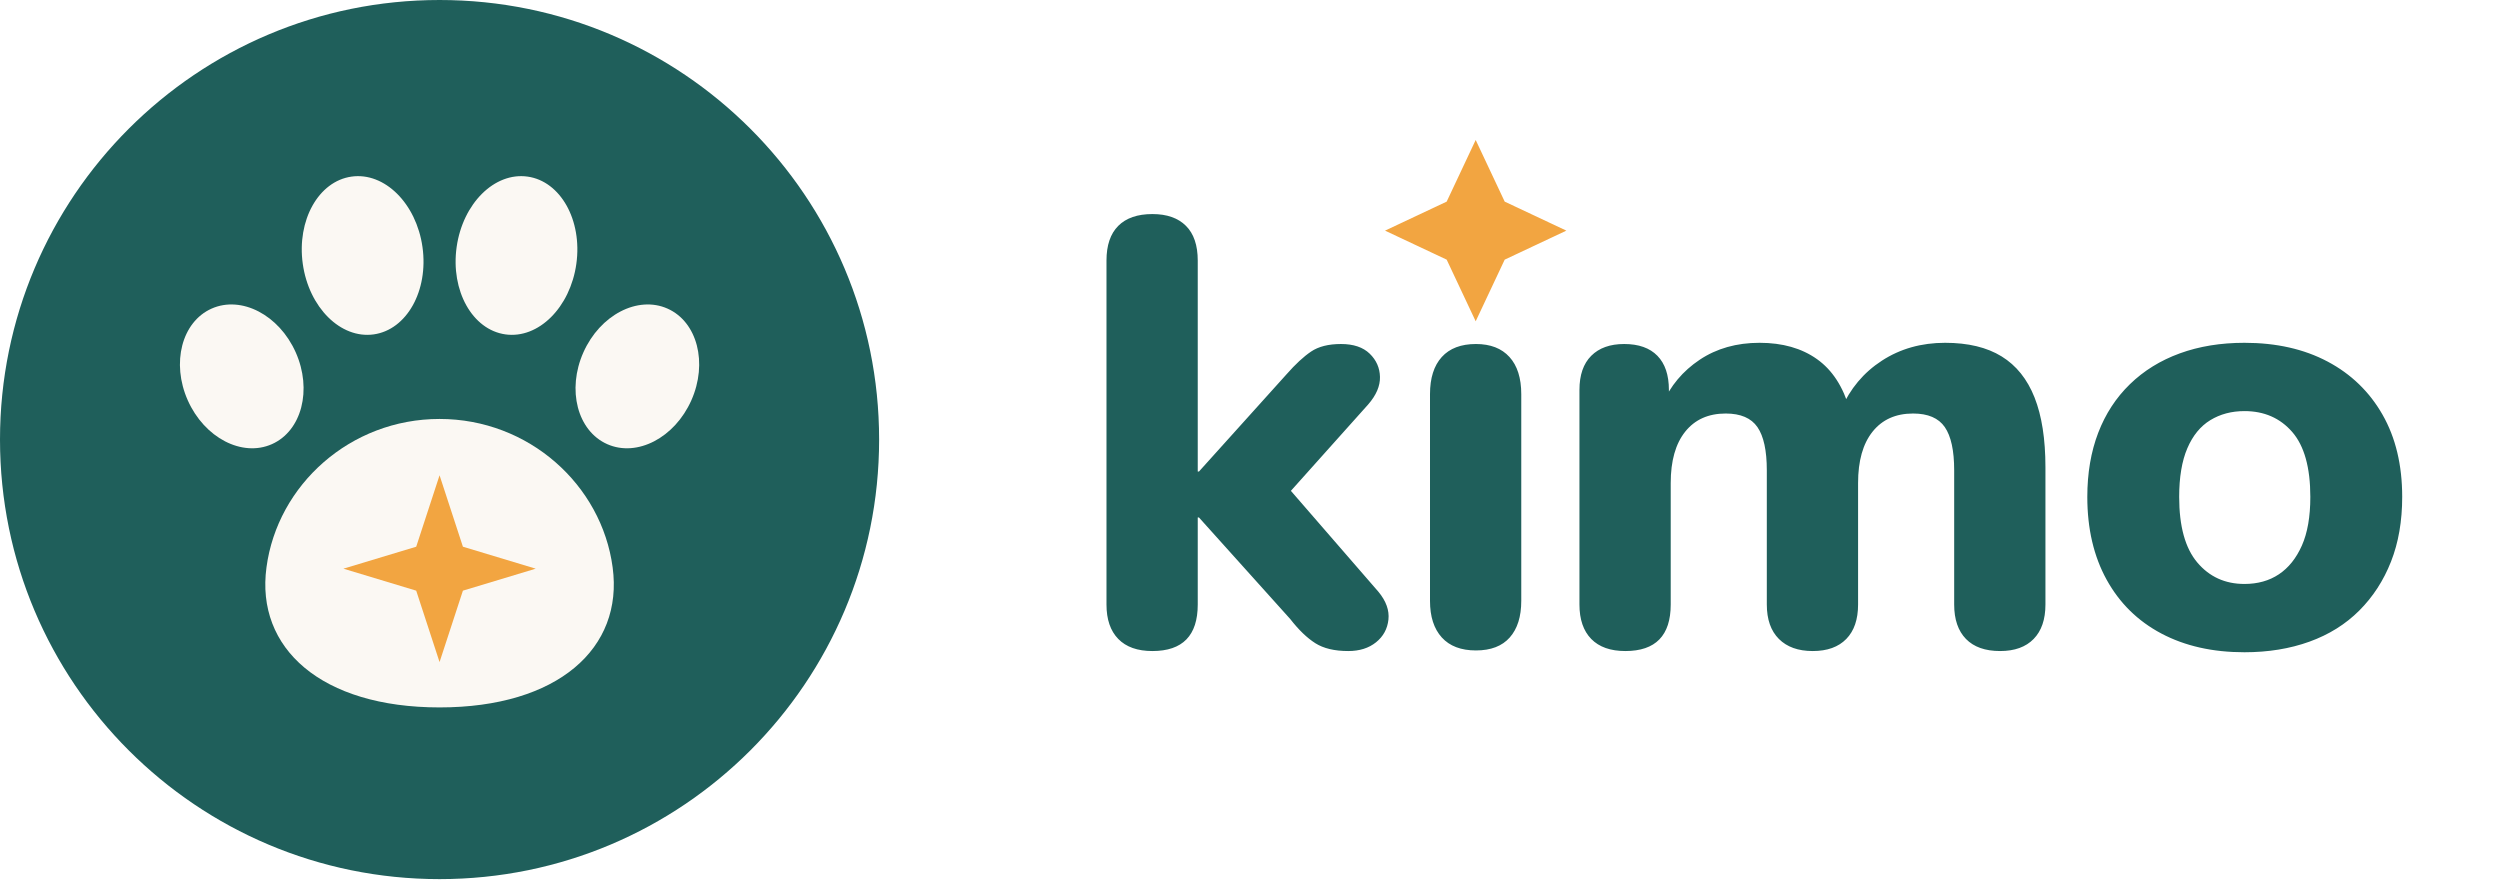
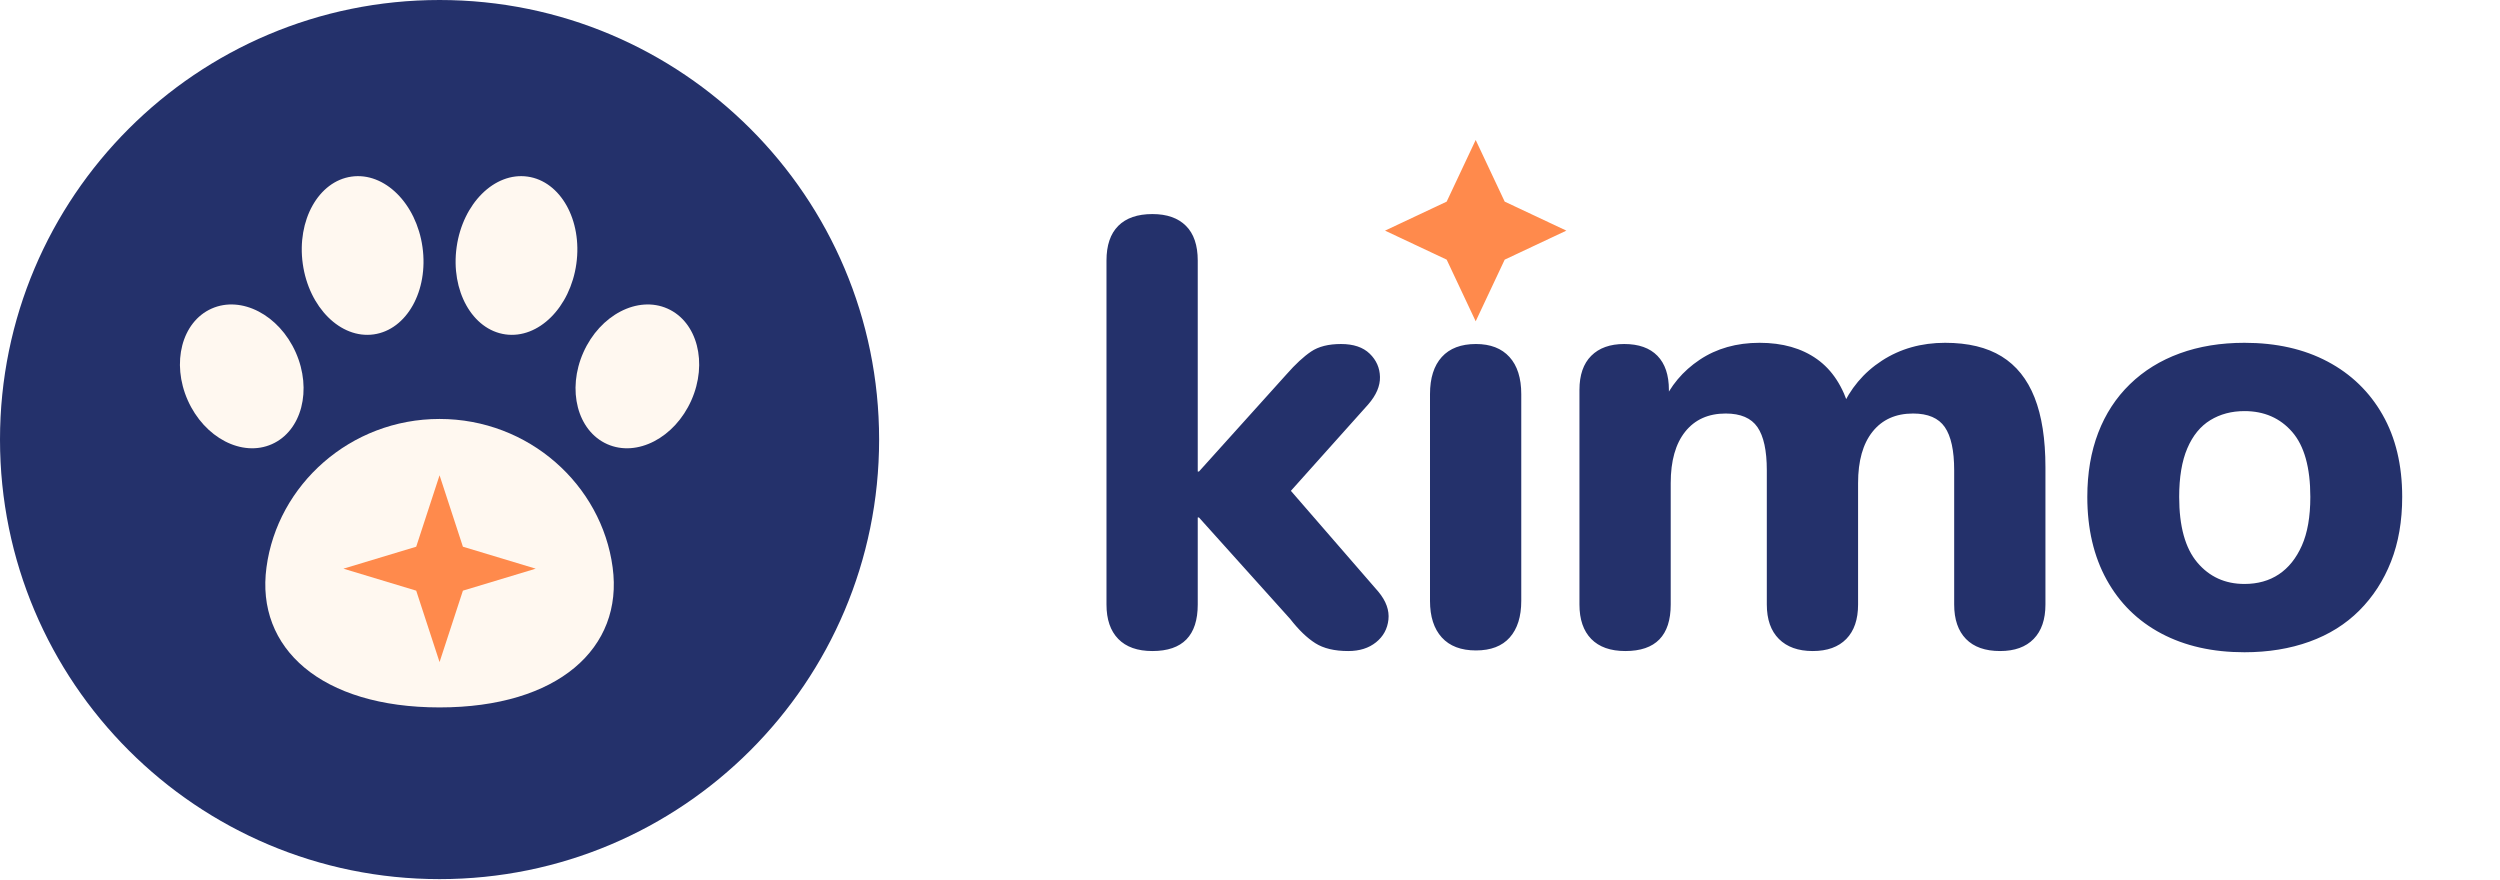
<svg xmlns="http://www.w3.org/2000/svg" viewBox="0 0 182 64" role="img" aria-label="Kimo">
-   <circle cx="32" cy="32" r="32" fill="#1F5F5B" />
-   <g fill="#FBF8F3">
+   <circle cx="32" cy="32" r="32" fill="#24316B" />
+   <g fill="#FFF8F0">
    <path d="M32 51.5c-8.6 0-13.4-4.3-12.6-10.2.8-6 6.1-10.8 12.6-10.8s11.8 4.8 12.6 10.8c.8 5.9-4 10.2-12.6 10.2z" />
    <ellipse cx="17.6" cy="27.4" rx="4.3" ry="5.4" transform="rotate(-24 17.6 27.4)" />
    <ellipse cx="26.4" cy="18.6" rx="4.4" ry="5.8" transform="rotate(-8 26.4 18.6)" />
    <ellipse cx="37.6" cy="18.6" rx="4.4" ry="5.8" transform="rotate(8 37.6 18.6)" />
    <ellipse cx="46.4" cy="27.4" rx="4.3" ry="5.4" transform="rotate(24 46.4 27.4)" />
  </g>
-   <path fill="#F2A541" d="M32 34.6l1.7 5.2 5.3 1.6-5.3 1.6L32 48.2l-1.7-5.2-5.3-1.6 5.3-1.6z" />
-   <path fill="#1F5F5B" d="M83.896 47.396Q82.268 47.396 81.41 46.516Q80.552 45.636 80.552 44.008V18.972Q80.552 17.3 81.41 16.442Q82.268 15.584 83.896 15.584Q85.48 15.584 86.338 16.442Q87.196 17.3 87.196 18.972V34.328H87.284L93.664 27.244Q94.632 26.144 95.446 25.594Q96.26 25.044 97.624 25.044Q98.988 25.044 99.714 25.748Q100.44 26.452 100.462 27.442Q100.484 28.432 99.604 29.444L92.872 36.968V34.46L100.352 43.084Q101.188 44.096 101.078 45.108Q100.968 46.12 100.176 46.758Q99.384 47.396 98.152 47.396Q96.656 47.396 95.754 46.824Q94.852 46.252 93.928 45.064L87.284 37.672H87.196V44.008Q87.196 47.396 83.896 47.396ZM107.448 47.352Q105.82 47.352 104.962 46.406Q104.104 45.46 104.104 43.744V28.696Q104.104 26.936 104.962 25.99Q105.82 25.044 107.448 25.044Q109.032 25.044 109.89 25.99Q110.748 26.936 110.748 28.696V43.744Q110.748 45.46 109.912 46.406Q109.076 47.352 107.448 47.352ZM118.328 47.396Q116.7 47.396 115.842 46.516Q114.984 45.636 114.984 44.008V28.388Q114.984 26.76 115.842 25.902Q116.7 25.044 118.24 25.044Q119.824 25.044 120.66 25.902Q121.496 26.76 121.496 28.388V31.204L121.012 29.444Q121.892 27.42 123.74 26.188Q125.588 24.956 128.096 24.956Q130.604 24.956 132.276 26.144Q133.948 27.332 134.652 29.796H134.036Q135.004 27.552 137.006 26.254Q139.008 24.956 141.604 24.956Q144.112 24.956 145.718 25.946Q147.324 26.936 148.116 28.938Q148.908 30.94 148.908 34.02V44.008Q148.908 45.636 148.05 46.516Q147.192 47.396 145.608 47.396Q143.98 47.396 143.122 46.516Q142.264 45.636 142.264 44.008V34.24Q142.264 32.084 141.582 31.094Q140.9 30.104 139.272 30.104Q137.38 30.104 136.324 31.424Q135.268 32.744 135.268 35.164V44.008Q135.268 45.636 134.41 46.516Q133.552 47.396 131.968 47.396Q130.384 47.396 129.504 46.516Q128.624 45.636 128.624 44.008V34.24Q128.624 32.084 127.942 31.094Q127.26 30.104 125.632 30.104Q123.74 30.104 122.684 31.424Q121.628 32.744 121.628 35.164V44.008Q121.628 47.396 118.328 47.396ZM163.396 47.484Q159.92 47.484 157.346 46.12Q154.772 44.756 153.364 42.204Q151.956 39.652 151.956 36.176Q151.956 33.58 152.748 31.512Q153.54 29.444 155.058 27.97Q156.576 26.496 158.688 25.726Q160.8 24.956 163.396 24.956Q166.872 24.956 169.446 26.32Q172.02 27.684 173.45 30.192Q174.88 32.7 174.88 36.176Q174.88 38.816 174.066 40.884Q173.252 42.952 171.756 44.448Q170.26 45.944 168.126 46.714Q165.992 47.484 163.396 47.484ZM163.396 42.512Q164.848 42.512 165.904 41.808Q166.96 41.104 167.576 39.718Q168.192 38.332 168.192 36.176Q168.192 32.964 166.872 31.446Q165.552 29.928 163.396 29.928Q161.988 29.928 160.91 30.588Q159.832 31.248 159.238 32.634Q158.644 34.02 158.644 36.176Q158.644 39.388 159.964 40.95Q161.284 42.512 163.396 42.512Z" />
-   <path fill="#F2A541" d="M107.43 10.19L109.542 14.678L114.03 16.79L109.542 18.902L107.43 23.39L105.318 18.902L100.83 16.79L105.318 14.678Z" />
+   <path fill="#FF8A4C" d="M32 34.6l1.7 5.2 5.3 1.6-5.3 1.6L32 48.2l-1.7-5.2-5.3-1.6 5.3-1.6z" />
+   <path fill="#24316B" d="M83.896 47.396Q82.268 47.396 81.41 46.516Q80.552 45.636 80.552 44.008V18.972Q80.552 17.3 81.41 16.442Q82.268 15.584 83.896 15.584Q85.48 15.584 86.338 16.442Q87.196 17.3 87.196 18.972V34.328H87.284L93.664 27.244Q94.632 26.144 95.446 25.594Q96.26 25.044 97.624 25.044Q98.988 25.044 99.714 25.748Q100.44 26.452 100.462 27.442Q100.484 28.432 99.604 29.444L92.872 36.968V34.46L100.352 43.084Q101.188 44.096 101.078 45.108Q100.968 46.12 100.176 46.758Q99.384 47.396 98.152 47.396Q96.656 47.396 95.754 46.824Q94.852 46.252 93.928 45.064L87.284 37.672H87.196V44.008Q87.196 47.396 83.896 47.396ZM107.448 47.352Q105.82 47.352 104.962 46.406Q104.104 45.46 104.104 43.744V28.696Q104.104 26.936 104.962 25.99Q105.82 25.044 107.448 25.044Q109.032 25.044 109.89 25.99Q110.748 26.936 110.748 28.696V43.744Q110.748 45.46 109.912 46.406Q109.076 47.352 107.448 47.352ZM118.328 47.396Q116.7 47.396 115.842 46.516Q114.984 45.636 114.984 44.008V28.388Q114.984 26.76 115.842 25.902Q116.7 25.044 118.24 25.044Q119.824 25.044 120.66 25.902Q121.496 26.76 121.496 28.388V31.204L121.012 29.444Q121.892 27.42 123.74 26.188Q125.588 24.956 128.096 24.956Q130.604 24.956 132.276 26.144Q133.948 27.332 134.652 29.796H134.036Q135.004 27.552 137.006 26.254Q139.008 24.956 141.604 24.956Q144.112 24.956 145.718 25.946Q147.324 26.936 148.116 28.938Q148.908 30.94 148.908 34.02V44.008Q148.908 45.636 148.05 46.516Q147.192 47.396 145.608 47.396Q143.98 47.396 143.122 46.516Q142.264 45.636 142.264 44.008V34.24Q142.264 32.084 141.582 31.094Q140.9 30.104 139.272 30.104Q137.38 30.104 136.324 31.424Q135.268 32.744 135.268 35.164V44.008Q135.268 45.636 134.41 46.516Q133.552 47.396 131.968 47.396Q130.384 47.396 129.504 46.516Q128.624 45.636 128.624 44.008V34.24Q128.624 32.084 127.942 31.094Q127.26 30.104 125.632 30.104Q123.74 30.104 122.684 31.424Q121.628 32.744 121.628 35.164V44.008Q121.628 47.396 118.328 47.396ZM163.396 47.484Q159.92 47.484 157.346 46.12Q154.772 44.756 153.364 42.204Q151.956 39.652 151.956 36.176Q151.956 33.58 152.748 31.512Q153.54 29.444 155.058 27.97Q156.576 26.496 158.688 25.726Q160.8 24.956 163.396 24.956Q166.872 24.956 169.446 26.32Q172.02 27.684 173.45 30.192Q174.88 32.7 174.88 36.176Q174.88 38.816 174.066 40.884Q173.252 42.952 171.756 44.448Q170.26 45.944 168.126 46.714Q165.992 47.484 163.396 47.484ZM163.396 42.512Q164.848 42.512 165.904 41.808Q166.96 41.104 167.576 39.718Q168.192 38.332 168.192 36.176Q168.192 32.964 166.872 31.446Q165.552 29.928 163.396 29.928Q161.988 29.928 160.91 30.588Q159.832 31.248 159.238 32.634Q158.644 34.02 158.644 36.176Q158.644 39.388 159.964 40.95Q161.284 42.512 163.396 42.512Z" />
+   <path fill="#FF8A4C" d="M107.43 10.19L109.542 14.678L114.03 16.79L109.542 18.902L107.43 23.39L105.318 18.902L100.83 16.79L105.318 14.678Z" />
</svg>
